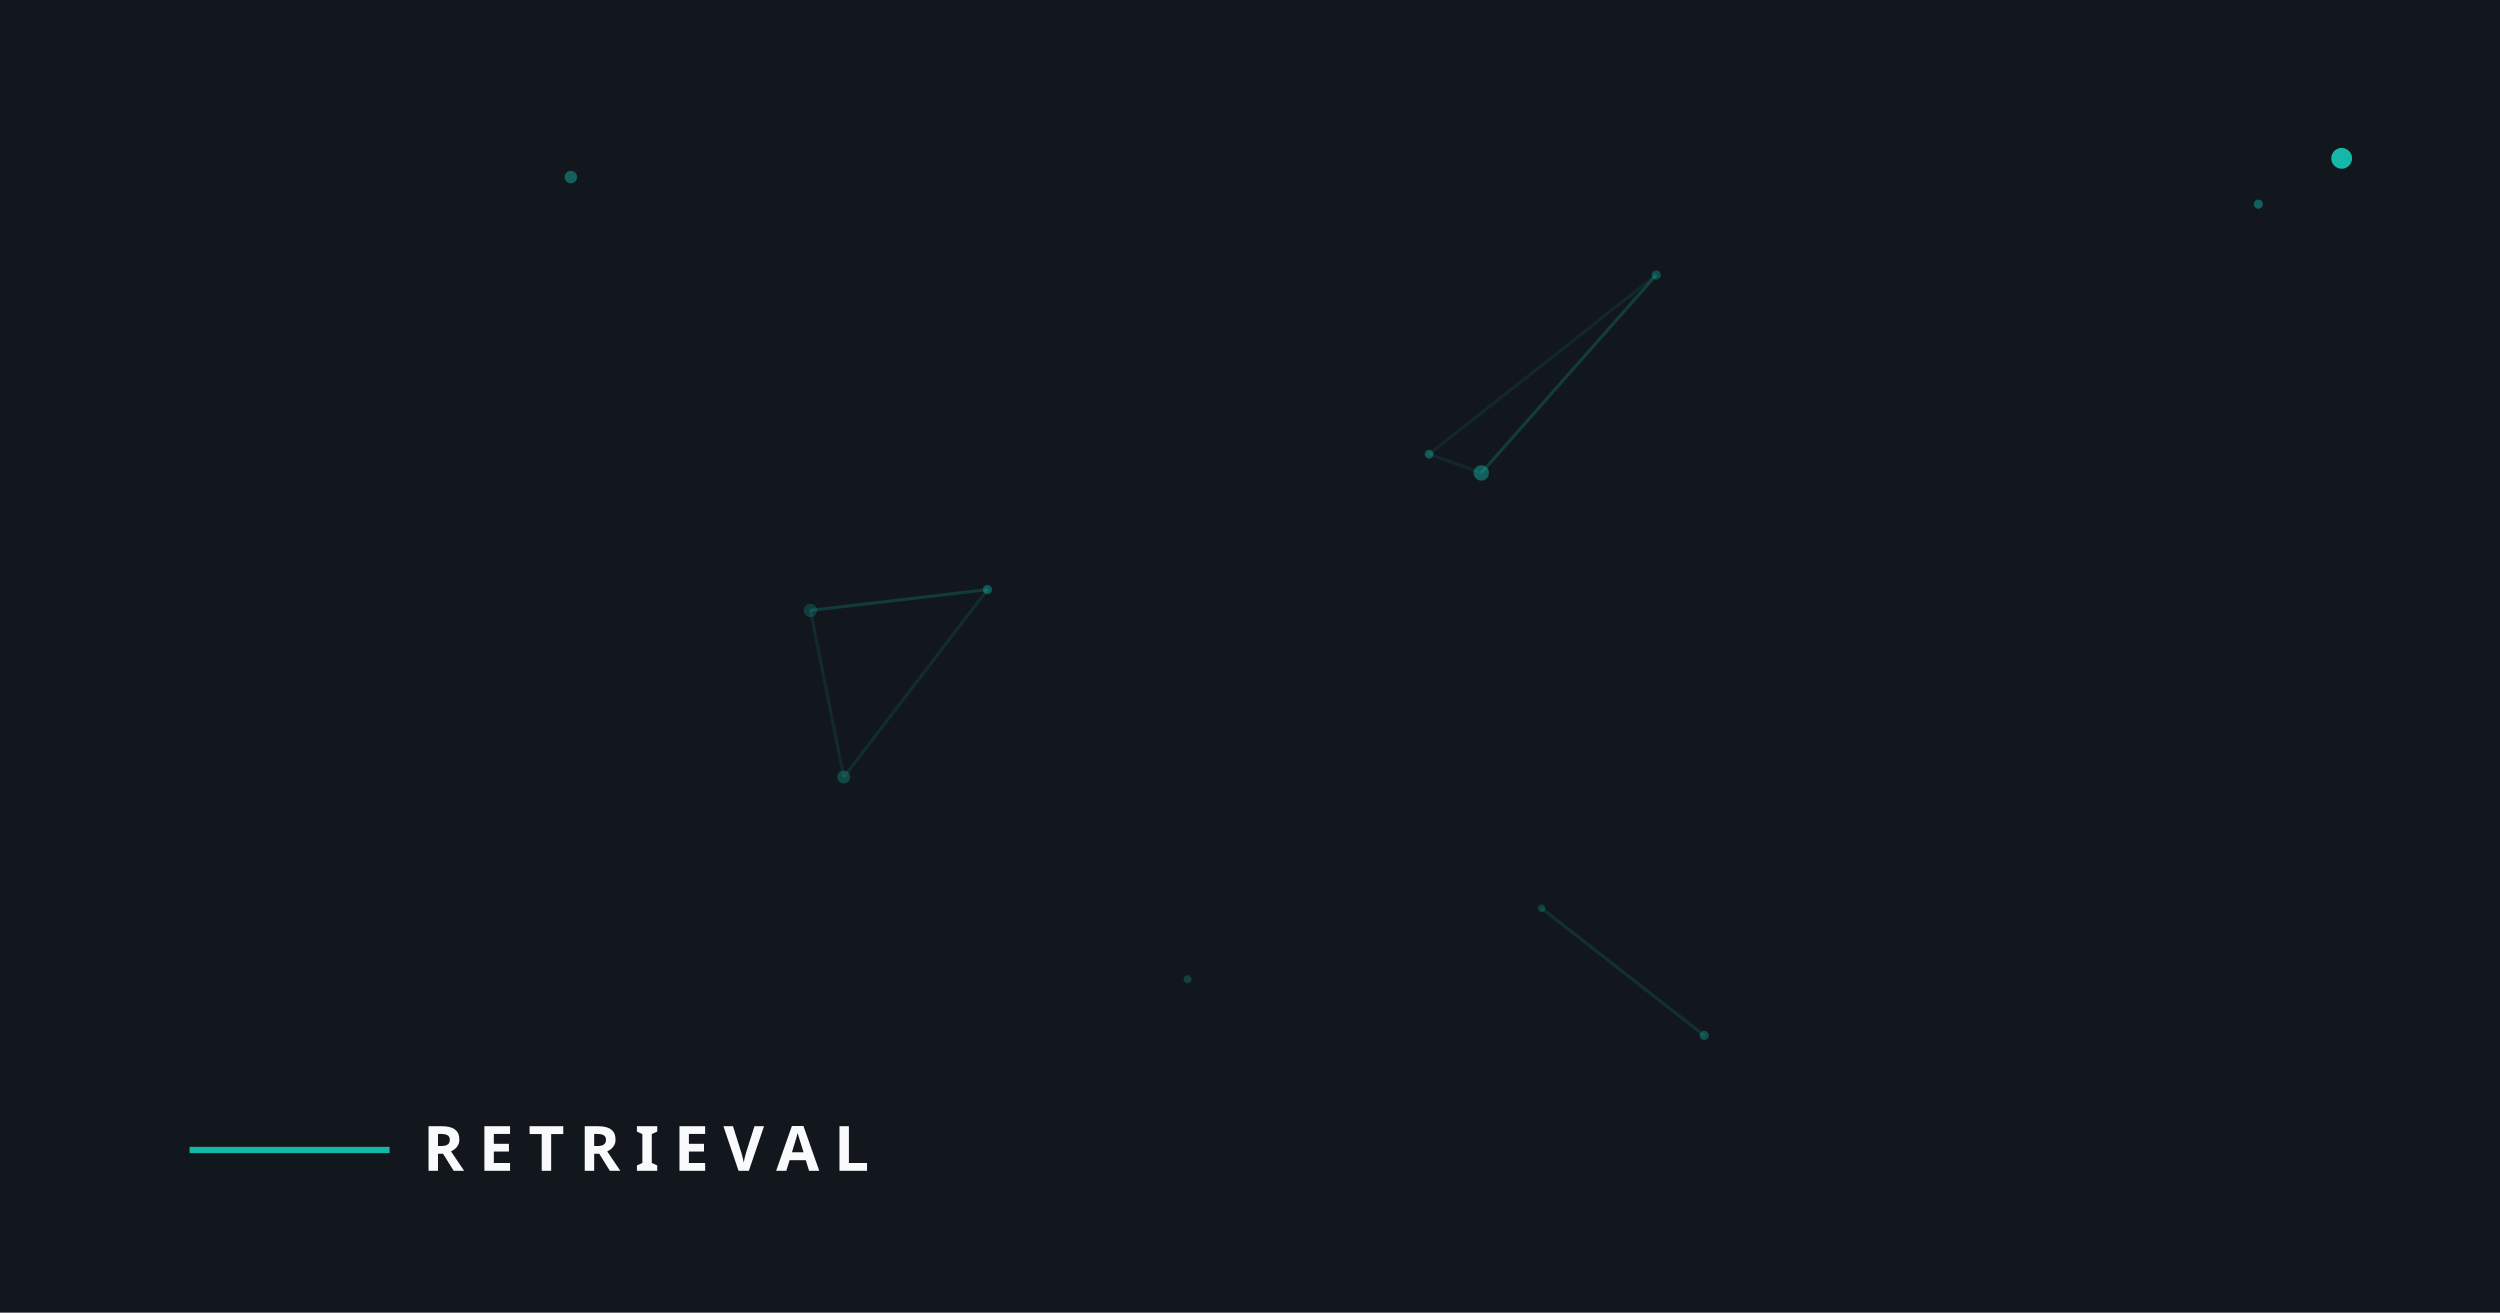
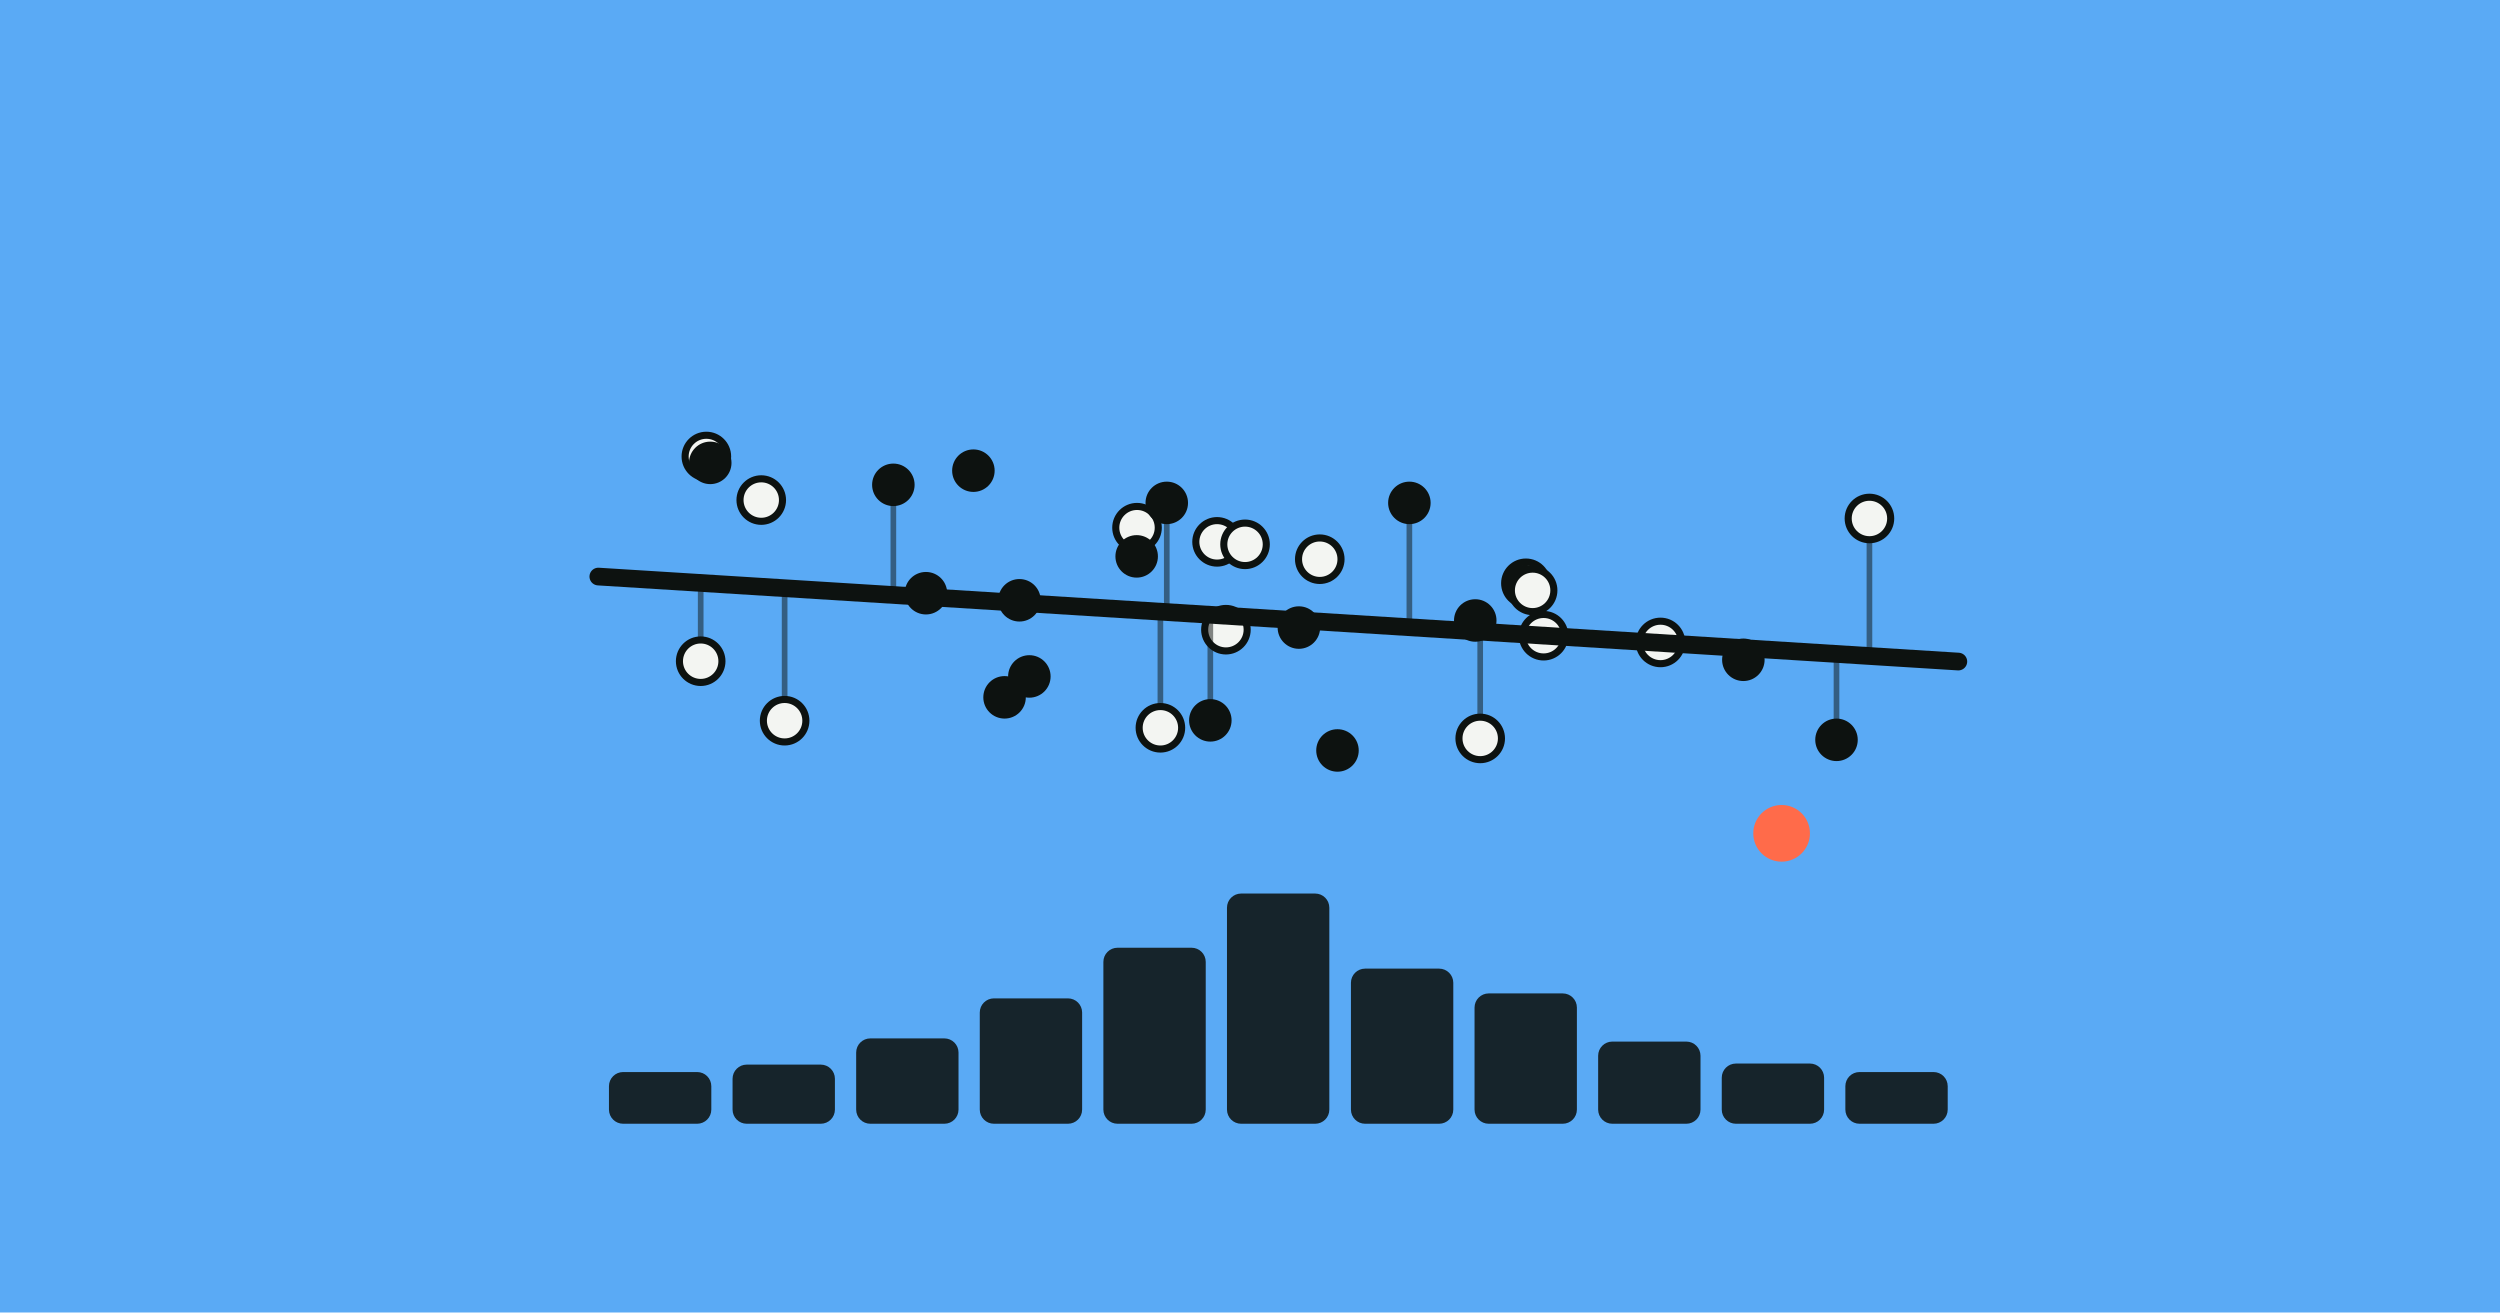
<svg xmlns="http://www.w3.org/2000/svg" viewBox="0 0 1200 630" width="1200" height="630">
-   <rect width="1200" height="630" fill="#0d1117" />
-   <rect x="0" y="0" width="1200" height="630" fill="#151b23" opacity="0.55" />
-   <g>
-     <line x1="740" y1="436" x2="818" y2="497" stroke="rgba(20,184,166,0.15)" stroke-width="1.5" />
-     <line x1="405" y1="373" x2="389" y2="293" stroke="rgba(20,184,166,0.12)" stroke-width="1.5" />
-     <line x1="405" y1="373" x2="474" y2="283" stroke="rgba(20,184,166,0.13)" stroke-width="1.5" />
-     <line x1="795" y1="132" x2="711" y2="227" stroke="rgba(20,184,166,0.23)" stroke-width="1.5" />
-     <line x1="795" y1="132" x2="686" y2="218" stroke="rgba(20,184,166,0.10)" stroke-width="1.5" />
-     <line x1="389" y1="293" x2="474" y2="283" stroke="rgba(20,184,166,0.22)" stroke-width="1.5" />
-     <line x1="711" y1="227" x2="686" y2="218" stroke="rgba(20,184,166,0.10)" stroke-width="1.5" />
-     <circle cx="1084" cy="98" r="2.2" fill="rgba(20,184,166,0.44)" />
-     <circle cx="740" cy="436" r="1.8" fill="rgba(20,184,166,0.26)" />
-     <circle cx="570" cy="470" r="1.9" fill="rgba(20,184,166,0.26)" />
-     <circle cx="818" cy="497" r="2.2" fill="rgba(20,184,166,0.35)" />
-     <circle cx="405" cy="373" r="3.1" fill="rgba(20,184,166,0.30)" />
-     <circle cx="795" cy="132" r="2.2" fill="rgba(20,184,166,0.34)" />
-     <circle cx="389" cy="293" r="3.2" fill="rgba(20,184,166,0.24)" />
-     <circle cx="474" cy="283" r="2.2" fill="rgba(20,184,166,0.41)" />
-     <circle cx="711" cy="227" r="3.7" fill="rgba(20,184,166,0.45)" />
-     <circle cx="274" cy="85" r="3.0" fill="rgba(20,184,166,0.46)" />
-     <circle cx="686" cy="218" r="2.1" fill="rgba(20,184,166,0.41)" />
+   <rect width="1200" height="630" fill="#5aaaf5" />
+   <g transform="translate(192 43) scale(1.7)">
+     <rect x="59" y="277.4" width="28.9" height="14.6" rx="4" fill="#0d1210" opacity="0.88" />
+     <rect x="93.9" y="275.3" width="28.9" height="16.7" rx="4" fill="#0d1210" opacity="0.88" />
+     <rect x="128.8" y="267.9" width="28.9" height="24.1" rx="4" fill="#0d1210" opacity="0.88" />
+     <rect x="163.7" y="256.6" width="28.9" height="35.4" rx="4" fill="#0d1210" opacity="0.88" />
+     <rect x="198.6" y="242.3" width="28.9" height="49.7" rx="4" fill="#0d1210" opacity="0.88" />
+     <rect x="233.5" y="227" width="28.9" height="65" rx="4" fill="#0d1210" opacity="0.88" />
+     <rect x="268.5" y="248.2" width="28.9" height="43.8" rx="4" fill="#0d1210" opacity="0.88" />
+     <rect x="303.4" y="255.2" width="28.9" height="36.8" rx="4" fill="#0d1210" opacity="0.88" />
+     <rect x="338.3" y="268.8" width="28.9" height="23.2" rx="4" fill="#0d1210" opacity="0.88" />
+     <rect x="373.2" y="275" width="28.9" height="17" rx="4" fill="#0d1210" opacity="0.88" />
+     <rect x="408.1" y="277.4" width="28.9" height="14.6" rx="4" fill="#0d1210" opacity="0.88" />
+     <line x1="285" y1="116.7" x2="285" y2="151.8" stroke="#0d1210" stroke-width="1.6" opacity="0.5" />
+     <circle cx="285" cy="116.7" r="6" fill="#0d1210" />
+     <circle cx="86.5" cy="103.6" r="6" fill="#f3f5f2" stroke="#0d1210" stroke-width="2" />
+     <circle cx="303.6" cy="149.9" r="6" fill="#0d1210" />
+     <line x1="305" y1="183.2" x2="305" y2="153.1" stroke="#0d1210" stroke-width="1.6" opacity="0.5" />
+     <circle cx="305" cy="183.2" r="6" fill="#f3f5f2" stroke="#0d1210" stroke-width="2" />
+     <circle cx="379.3" cy="161" r="6" fill="#0d1210" />
+     <circle cx="390.1" cy="210" r="8" fill="#ff6b4a" />
+     <line x1="405.6" y1="183.6" x2="405.6" y2="159.4" stroke="#0d1210" stroke-width="1.6" opacity="0.5" />
+     <circle cx="405.6" cy="183.6" r="6" fill="#0d1210" />
+     <circle cx="230.7" cy="127.7" r="6" fill="#f3f5f2" stroke="#0d1210" stroke-width="2" />
+     <circle cx="161.9" cy="107.6" r="6" fill="#0d1210" />
+     <line x1="108.6" y1="178.2" x2="108.6" y2="140.8" stroke="#0d1210" stroke-width="1.6" opacity="0.5" />
+     <circle cx="108.6" cy="178.2" r="6" fill="#f3f5f2" stroke="#0d1210" stroke-width="2" />
+     <circle cx="253.8" cy="151.9" r="6" fill="#0d1210" />
+     <circle cx="259.7" cy="132.6" r="6" fill="#f3f5f2" stroke="#0d1210" stroke-width="2" />
+     <line x1="148.5" y1="142.2" x2="148.5" y2="143.3" stroke="#0d1210" stroke-width="1.6" opacity="0.5" />
+     <circle cx="148.5" cy="142.2" r="6" fill="#0d1210" />
+     <circle cx="233.2" cy="152.5" r="6" fill="#f3f5f2" stroke="#0d1210" stroke-width="2" />
+     <circle cx="264.7" cy="186.6" r="6" fill="#0d1210" />
+     <line x1="414.9" y1="121.1" x2="414.9" y2="159.9" stroke="#0d1210" stroke-width="1.6" opacity="0.5" />
+     <circle cx="414.9" cy="121.1" r="6" fill="#f3f5f2" stroke="#0d1210" stroke-width="2" />
+     <circle cx="87.6" cy="105.4" r="6" fill="#0d1210" />
+     <circle cx="102" cy="115.9" r="6" fill="#f3f5f2" stroke="#0d1210" stroke-width="2" />
+     <line x1="228.8" y1="178.1" x2="228.8" y2="148.3" stroke="#0d1210" stroke-width="1.6" opacity="0.5" />
+     <circle cx="228.8" cy="178.1" r="6" fill="#0d1210" />
+     <circle cx="322.9" cy="154.2" r="6" fill="#f3f5f2" stroke="#0d1210" stroke-width="2" />
+     <circle cx="170.7" cy="171.6" r="6" fill="#0d1210" />
+     <line x1="355.9" y1="156.1" x2="355.9" y2="156.3" stroke="#0d1210" stroke-width="1.6" opacity="0.5" />
+     <circle cx="355.9" cy="156.1" r="6" fill="#f3f5f2" stroke="#0d1210" stroke-width="2" />
+     <circle cx="174.9" cy="144.2" r="6" fill="#0d1210" />
+     <circle cx="208.1" cy="123.7" r="6" fill="#f3f5f2" stroke="#0d1210" stroke-width="2" />
+     <line x1="216.5" y1="116.7" x2="216.5" y2="147.5" stroke="#0d1210" stroke-width="1.6" opacity="0.5" />
+     <circle cx="216.5" cy="116.7" r="6" fill="#0d1210" />
+     <circle cx="317.9" cy="139.4" r="6" fill="#f3f5f2" stroke="#0d1210" stroke-width="2" />
+     <circle cx="317.6" cy="140.2" r="6" fill="#0d1210" />
+     <line x1="84.9" y1="161.4" x2="84.9" y2="139.3" stroke="#0d1210" stroke-width="1.6" opacity="0.5" />
+     <circle cx="84.9" cy="161.4" r="6" fill="#f3f5f2" stroke="#0d1210" stroke-width="2" />
+     <circle cx="177.7" cy="165.7" r="6" fill="#0d1210" />
+     <circle cx="238.6" cy="128.4" r="6" fill="#f3f5f2" stroke="#0d1210" stroke-width="2" />
+     <line x1="139.3" y1="111.6" x2="139.3" y2="142.7" stroke="#0d1210" stroke-width="1.6" opacity="0.5" />
+     <circle cx="139.3" cy="111.6" r="6" fill="#0d1210" />
+     <circle cx="319.8" cy="141.4" r="6" fill="#f3f5f2" stroke="#0d1210" stroke-width="2" />
+     <circle cx="208" cy="131.8" r="6" fill="#0d1210" />
+     <line x1="214.7" y1="180.2" x2="214.7" y2="147.4" stroke="#0d1210" stroke-width="1.6" opacity="0.5" />
+     <circle cx="214.7" cy="180.2" r="6" fill="#f3f5f2" stroke="#0d1210" stroke-width="2" />
+     <line pathLength="1" x1="56" y1="137.5" x2="440" y2="161.5" stroke="#0d1210" stroke-width="5" stroke-linecap="round" />
  </g>
-   <line x1="91" y1="552" x2="187" y2="552" stroke="#14b8a6" stroke-width="3" />
-   <text x="203" y="562" font-family="Sora, system-ui, sans-serif" font-size="30" font-weight="600" letter-spacing="7" fill="#f9fafb">RETRIEVAL</text>
-   <circle cx="1124" cy="76" r="5" fill="#14b8a6" />
</svg>
